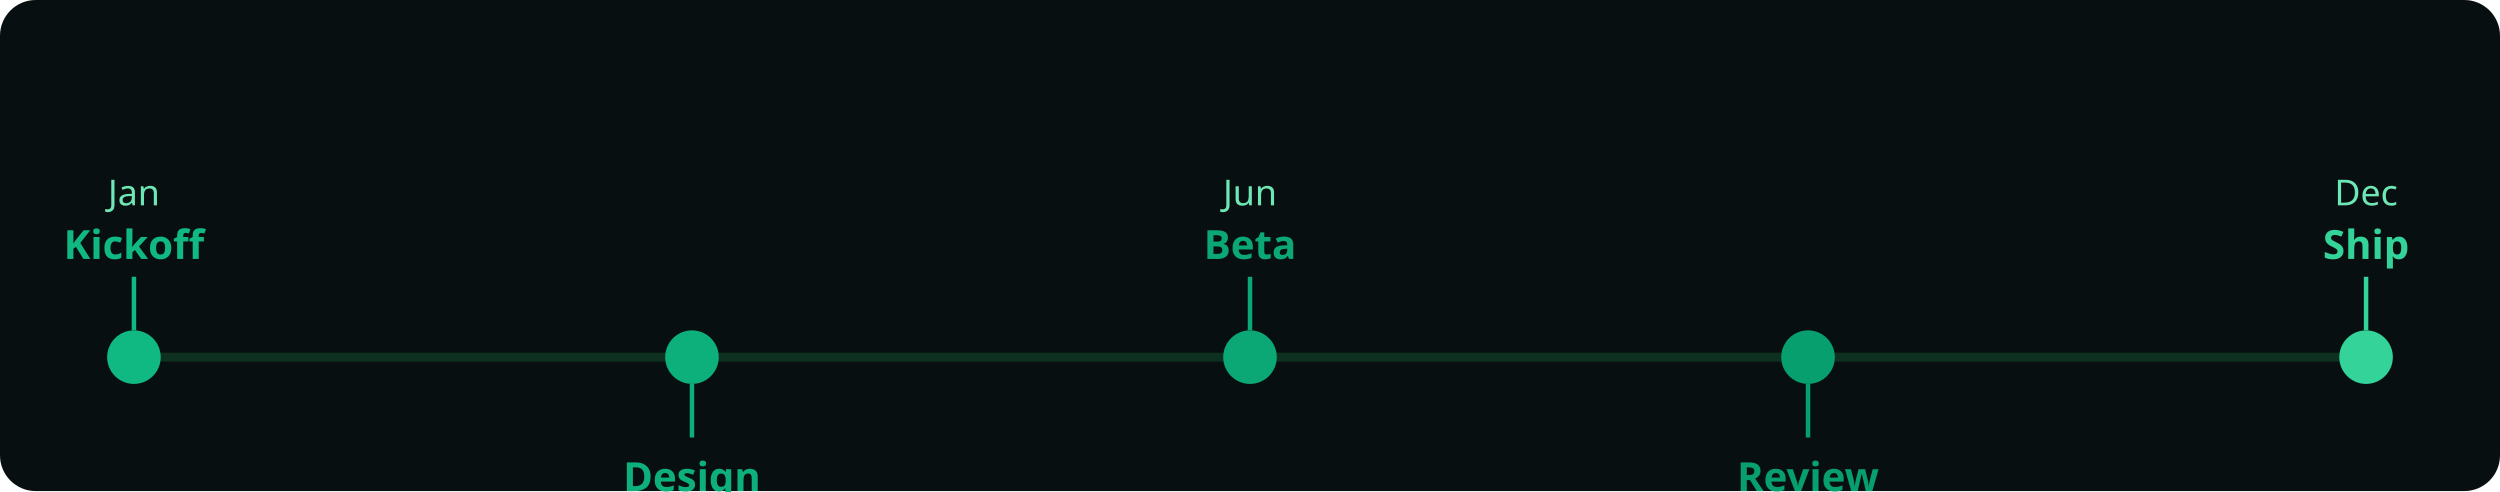
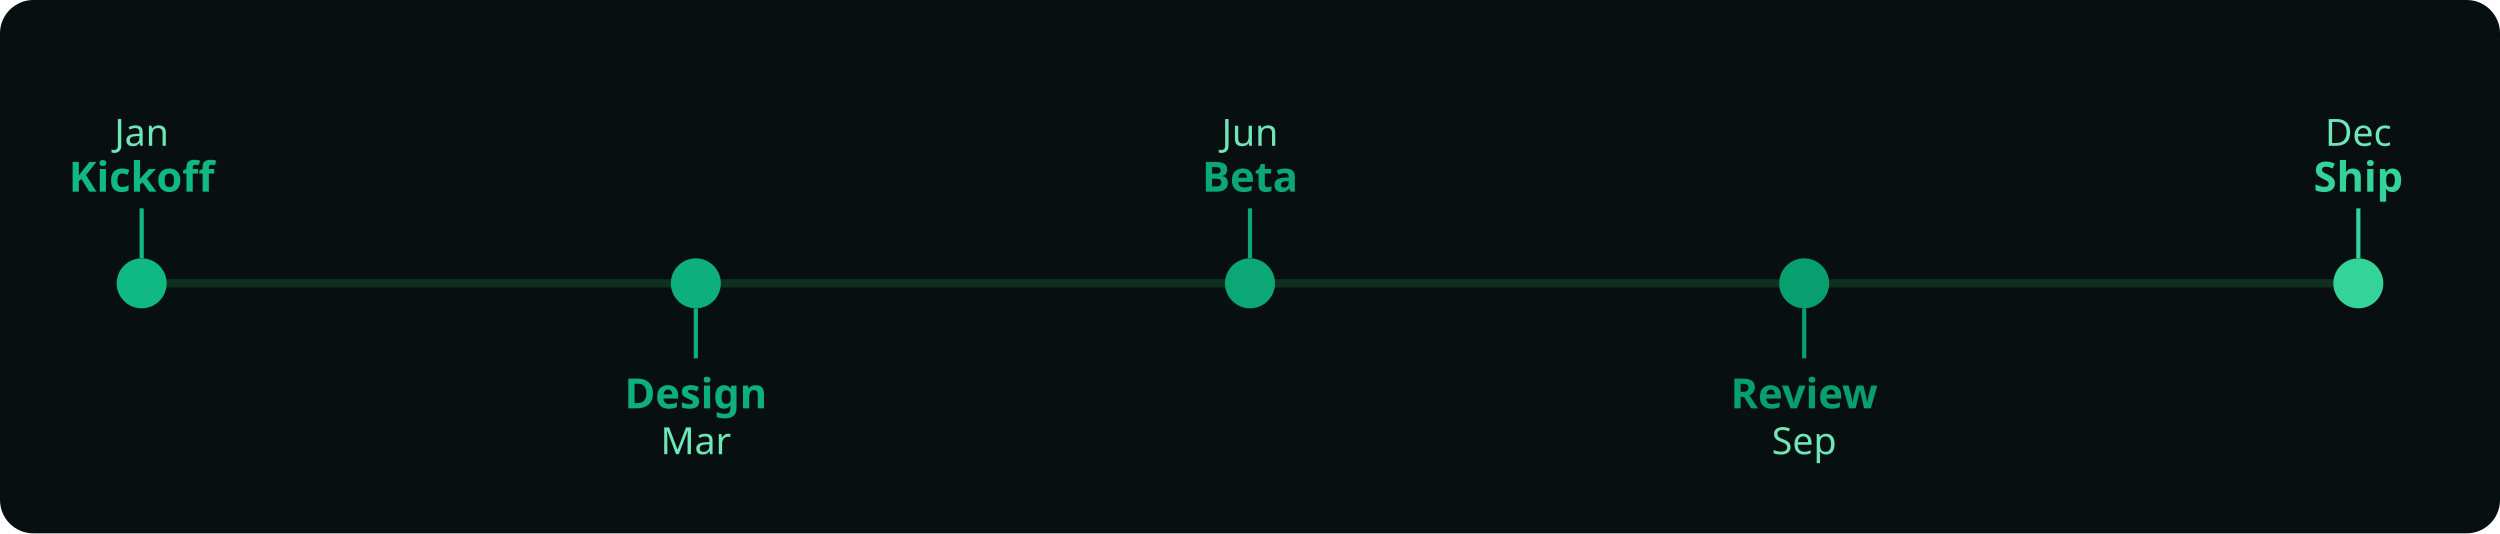
- <svg xmlns="http://www.w3.org/2000/svg" viewBox="0 0 560 110" style="width:100%;height:auto">
-   <rect width="560" height="110" fill="#080f10" rx="8" />
-   <line x1="30" y1="80" x2="530" y2="80" stroke="#0e3020" stroke-width="2" />
-   <polygon points="528.0,75.0 536.0,80 528.0,85.0" fill="#0e3020" />
-   <circle cx="30.0" cy="80" r="6" fill="#10b981" />
-   <line x1="30.0" y1="74.0" x2="30.0" y2="62.0" stroke="#10b981" stroke-width="1" />
-   <text x="30.0" y="58.0" text-anchor="middle" font-size="9" fill="#10b981" font-family="system-ui,sans-serif" font-weight="700">Kickoff</text>
-   <text x="30.0" y="46.0" text-anchor="middle" font-size="8" fill="#6ee7b7" font-family="system-ui,sans-serif">Jan</text>
-   <circle cx="155.0" cy="80" r="6" fill="#0db07b" />
-   <line x1="155.0" y1="86.0" x2="155.0" y2="98.0" stroke="#0db07b" stroke-width="1" />
-   <text x="155.0" y="110.0" text-anchor="middle" font-size="9" fill="#0db07b" font-family="system-ui,sans-serif" font-weight="700">Design</text>
-   <text x="155.0" y="122.0" text-anchor="middle" font-size="8" fill="#6ee7b7" font-family="system-ui,sans-serif">Mar</text>
-   <circle cx="280.0" cy="80" r="6" fill="#0ba875" />
-   <line x1="280.0" y1="74.0" x2="280.0" y2="62.0" stroke="#0ba875" stroke-width="1" />
-   <text x="280.0" y="58.0" text-anchor="middle" font-size="9" fill="#0ba875" font-family="system-ui,sans-serif" font-weight="700">Beta</text>
-   <text x="280.0" y="46.0" text-anchor="middle" font-size="8" fill="#6ee7b7" font-family="system-ui,sans-serif">Jun</text>
-   <circle cx="405.0" cy="80" r="6" fill="#089f6f" />
-   <line x1="405.0" y1="86.0" x2="405.0" y2="98.0" stroke="#089f6f" stroke-width="1" />
-   <text x="405.0" y="110.0" text-anchor="middle" font-size="9" fill="#089f6f" font-family="system-ui,sans-serif" font-weight="700">Review</text>
-   <text x="405.0" y="122.0" text-anchor="middle" font-size="8" fill="#6ee7b7" font-family="system-ui,sans-serif">Sep</text>
-   <circle cx="530.0" cy="80" r="6" fill="#34d399" />
-   <line x1="530.0" y1="74.0" x2="530.0" y2="62.0" stroke="#34d399" stroke-width="1" />
-   <text x="530.0" y="58.0" text-anchor="middle" font-size="9" fill="#34d399" font-family="system-ui,sans-serif" font-weight="700">Ship</text>
-   <text x="530.0" y="46.0" text-anchor="middle" font-size="8" fill="#6ee7b7" font-family="system-ui,sans-serif">Dec</text>
+ <svg xmlns="http://www.w3.org/2000/svg" viewBox="0 0 600 128" style="width:100%;height:auto">
+   <rect width="600" height="128" fill="#080f10" rx="8" />
+   <line x1="34" y1="68" x2="566" y2="68" stroke="#0e3020" stroke-width="2" />
+   <polygon points="564.0,63.0 572.0,68 564.0,73.0" fill="#0e3020" />
+   <circle cx="34.0" cy="68" r="6" fill="#10b981" />
+   <line x1="34.0" y1="62" x2="34.0" y2="50" stroke="#10b981" stroke-width="1" />
+   <text x="34.0" y="46.0" text-anchor="middle" font-size="10" fill="#10b981" font-family="system-ui,sans-serif" font-weight="700">Kickoff</text>
+   <text x="34.0" y="35.0" text-anchor="middle" font-size="9" fill="#6ee7b7" font-family="system-ui,sans-serif">Jan</text>
+   <circle cx="167.0" cy="68" r="6" fill="#0db07b" />
+   <line x1="167.0" y1="74" x2="167.0" y2="86" stroke="#0db07b" stroke-width="1" />
+   <text x="167.0" y="98.0" text-anchor="middle" font-size="10" fill="#0db07b" font-family="system-ui,sans-serif" font-weight="700">Design</text>
+   <text x="167.0" y="109.0" text-anchor="middle" font-size="9" fill="#6ee7b7" font-family="system-ui,sans-serif">Mar</text>
+   <circle cx="300.0" cy="68" r="6" fill="#0ba875" />
+   <line x1="300.0" y1="62" x2="300.0" y2="50" stroke="#0ba875" stroke-width="1" />
+   <text x="300.0" y="46.0" text-anchor="middle" font-size="10" fill="#0ba875" font-family="system-ui,sans-serif" font-weight="700">Beta</text>
+   <text x="300.0" y="35.0" text-anchor="middle" font-size="9" fill="#6ee7b7" font-family="system-ui,sans-serif">Jun</text>
+   <circle cx="433.0" cy="68" r="6" fill="#089f6f" />
+   <line x1="433.0" y1="74" x2="433.0" y2="86" stroke="#089f6f" stroke-width="1" />
+   <text x="433.0" y="98.0" text-anchor="middle" font-size="10" fill="#089f6f" font-family="system-ui,sans-serif" font-weight="700">Review</text>
+   <text x="433.0" y="109.0" text-anchor="middle" font-size="9" fill="#6ee7b7" font-family="system-ui,sans-serif">Sep</text>
+   <circle cx="566.0" cy="68" r="6" fill="#34d399" />
+   <line x1="566.0" y1="62" x2="566.0" y2="50" stroke="#34d399" stroke-width="1" />
+   <text x="566.0" y="46.0" text-anchor="middle" font-size="10" fill="#34d399" font-family="system-ui,sans-serif" font-weight="700">Ship</text>
+   <text x="566.0" y="35.0" text-anchor="middle" font-size="9" fill="#6ee7b7" font-family="system-ui,sans-serif">Dec</text>
</svg>
